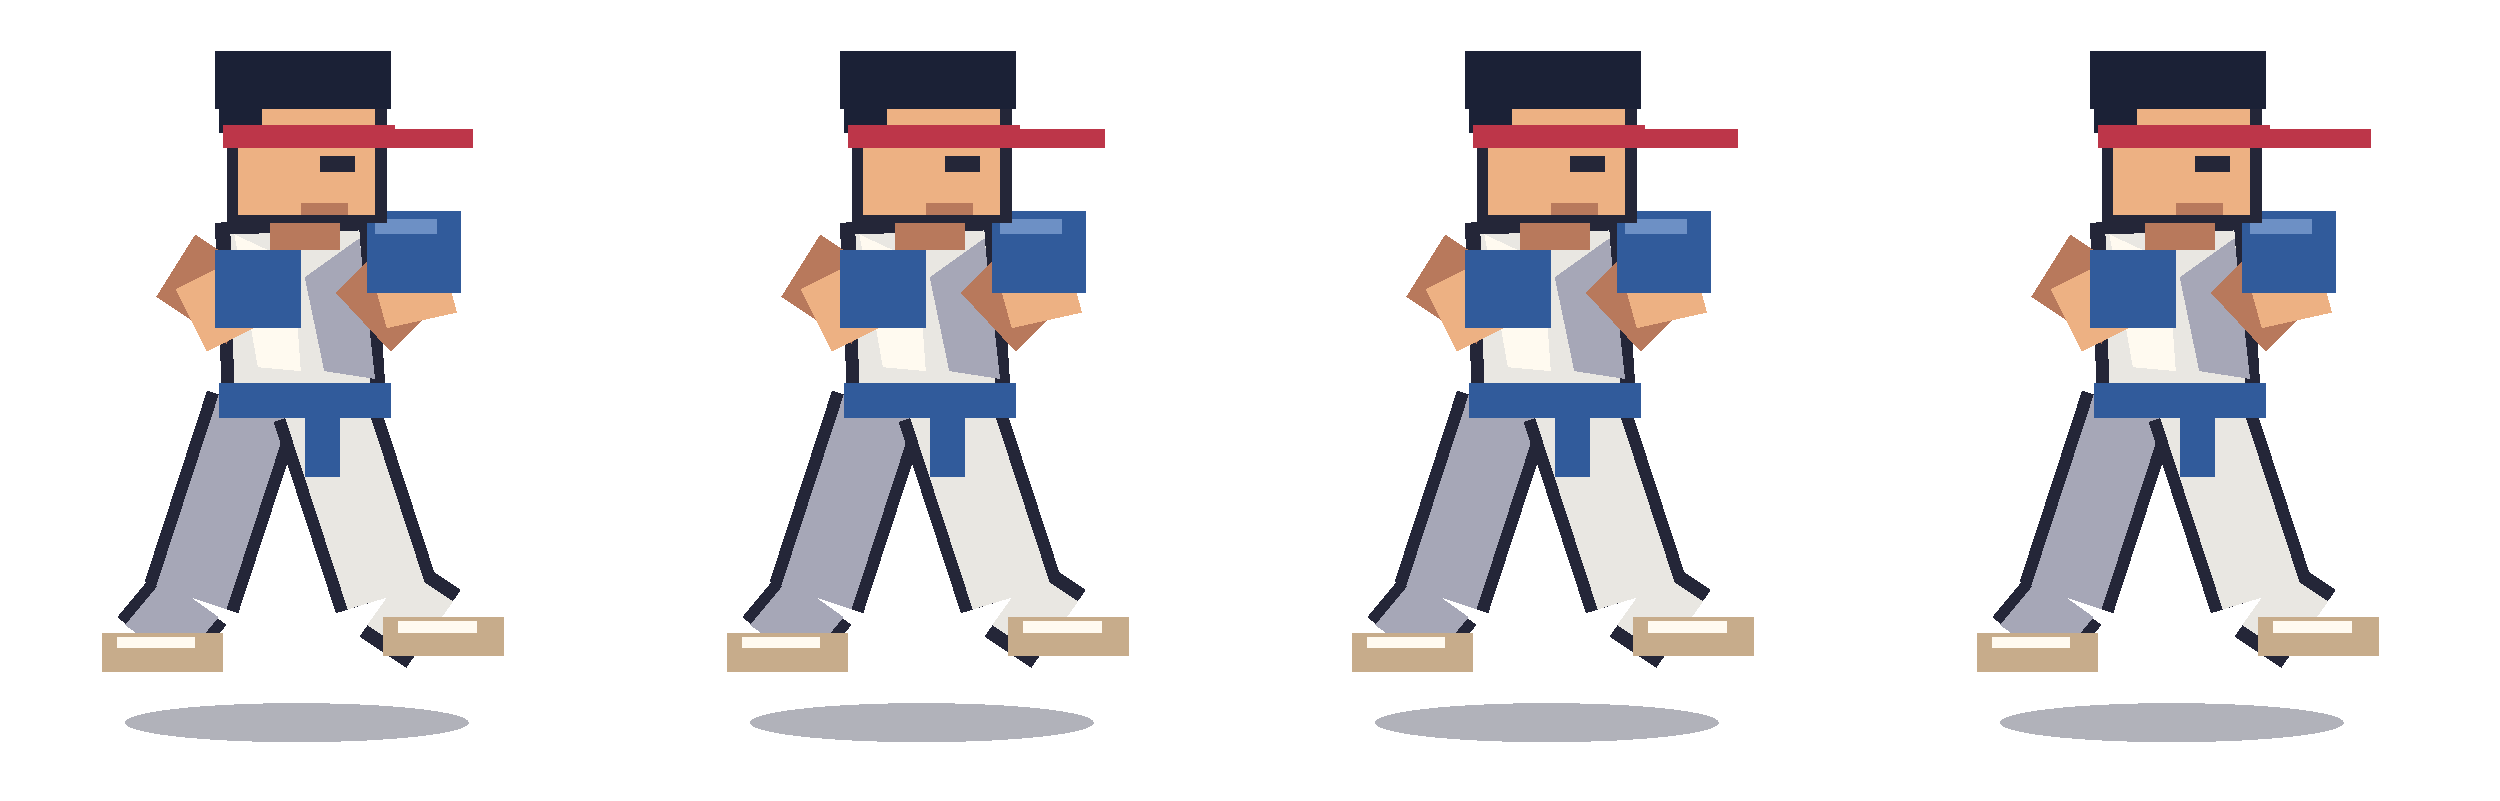
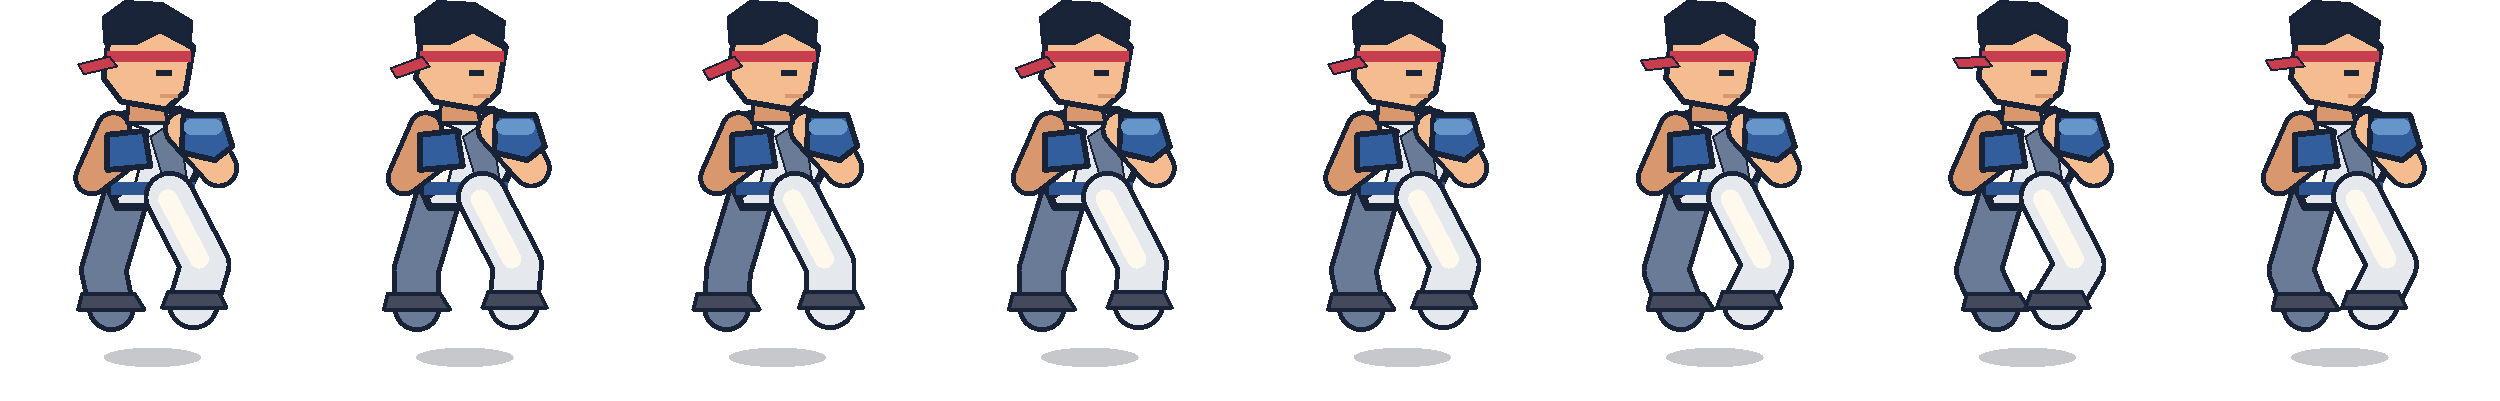
- <svg xmlns="http://www.w3.org/2000/svg" width="640" height="205" viewBox="0 0 640 205">
+ <svg xmlns="http://www.w3.org/2000/svg" width="1280" height="205" viewBox="0 0 1280 205">
  <g shape-rendering="crispEdges">
    <g transform="translate(0 0)">
-       <ellipse cx="76" cy="185" rx="44" ry="5" fill="#202238" opacity=".35" />
-       <polygon points="53,100 37,149 61,157 77,108" fill="#242638" />
-       <polygon points="40,146 30,158 48,172 58,160" fill="#242638" />
-       <polygon points="56,101 40,150 58,156 74,107" fill="#a6a7b7" />
-       <polygon points="42,148 32,160 46,170 56,158" fill="#a6a7b7" />
-       <rect x="26" y="162" width="31" height="10" fill="#c7ac8b" />
-       <rect x="30" y="163" width="20" height="3" fill="#fffaf0" />
-       <polygon points="70,108 86,157 112,149 96,100" fill="#242638" />
-       <polygon points="92,163 104,171 118,151 106,143" fill="#242638" />
-       <polygon points="73,107 89,156 109,150 93,101" fill="#e9e7e2" />
-       <polygon points="94,160 106,168 116,154 104,146" fill="#e9e7e2" />
-       <rect x="98" y="158" width="31" height="10" fill="#c7ac8b" />
-       <rect x="102" y="159" width="20" height="3" fill="#fffaf0" />
-       <polygon points="55,57 96,56 99,105 57,106" fill="#242638" />
-       <polygon points="59,60 92,59 95,100 60,101" fill="#e9e7e2" />
-       <polygon points="60,60 75,67 77,95 66,94" fill="#fffaf0" />
-       <polygon points="92,61 78,71 83,95 96,97" fill="#a6a7b7" />
-       <rect x="56" y="98" width="44" height="9" fill="#315b9b" />
-       <rect x="78" y="103" width="9" height="19" fill="#315b9b" />
-       <polygon points="50,60 40,76 58,88 68,72" fill="#b8795c" />
-       <polygon points="53,90 69,82 61,66 45,74" fill="#edb183" />
-       <rect x="55" y="64" width="22" height="20" fill="#315b9b" />
-       <polygon points="86,75 100,90 116,74 102,59" fill="#b8795c" />
-       <polygon points="117,80 112,62 94,66 99,84" fill="#edb183" />
-       <rect x="94" y="54" width="24" height="21" fill="#315b9b" />
-       <rect x="96" y="56" width="16" height="4" fill="#6d90c5" />
-       <rect x="69" y="51" width="18" height="13" fill="#b8795c" />
-       <rect x="58" y="18" width="41" height="39" fill="#242638" />
-       <rect x="61" y="21" width="35" height="34" fill="#edb183" />
-       <rect x="55" y="13" width="45" height="15" fill="#1b2136" />
-       <rect x="56" y="24" width="11" height="10" fill="#1b2136" />
-       <rect x="57" y="32" width="44" height="6" fill="#bd3649" />
-       <rect x="99" y="33" width="22" height="5" fill="#bd3649" />
-       <rect x="82" y="40" width="9" height="4" fill="#242638" />
-       <rect x="77" y="52" width="12" height="3" fill="#b8795c" />
+       <ellipse cx="78" cy="183" rx="25" ry="5" fill="#111728" opacity=".24" />
+       <path d="M 64,102 L 53,138.5 L 57,157.5" fill="none" stroke="#182337" stroke-width="25" stroke-linejoin="round" stroke-linecap="round" />
+       <path d="M 64,102 L 53,138.5 L 57,157.5" fill="none" stroke="#697b96" stroke-width="20" stroke-linejoin="round" stroke-linecap="round" />
+       <polygon points="42,150.5 69,150.5 74,158.5 40,158.5" fill="#44495c" stroke="#182337" stroke-width="2" stroke-linejoin="round" />
+       <polygon points="58,59 92,56 101,88 92,106 60,106 52,88" fill="#e5e9ed" stroke="#182337" stroke-width="4" stroke-linejoin="round" />
+       <polygon points="59,60 76,67 69,95 60,101" fill="#fff9ed" stroke="#182337" stroke-width="1.5" stroke-linejoin="round" />
+       <polygon points="91,61 77,70 84,93 97,100" fill="#697b96" stroke="#182337" stroke-width="1" stroke-linejoin="round" />
+       <rect x="57" y="93" width="43" height="7" fill="#2d5592" />
+       <polygon points="80,95 87,95 90,111 82,117" fill="#2d5592" stroke="#182337" stroke-width="1" stroke-linejoin="round" />
+       <path d="M 87,101 L 105,135.5 L 99,155.5" fill="none" stroke="#182337" stroke-width="27" stroke-linejoin="round" stroke-linecap="round" />
+       <path d="M 87,101 L 105,135.5 L 99,155.5" fill="none" stroke="#e5e9ed" stroke-width="22" stroke-linejoin="round" stroke-linecap="round" />
+       <path d="M 86,102 L 102,132.5" fill="none" stroke="#fff9ed" stroke-width="10" stroke-linejoin="round" stroke-linecap="round" />
+       <path d="M 86,102 L 102,132.5" fill="none" stroke="#fff9ed" stroke-width="5" stroke-linejoin="round" stroke-linecap="round" />
+       <polygon points="86,149.5 112,149.5 116,157.5 83,157.5" fill="#44495c" stroke="#182337" stroke-width="2" stroke-linejoin="round" />
+       <path d="M 58,66 L 47,91 L 64,78" fill="none" stroke="#182337" stroke-width="19" stroke-linejoin="round" stroke-linecap="round" />
+       <path d="M 58,66 L 47,91 L 64,78" fill="none" stroke="#d9976e" stroke-width="14" stroke-linejoin="round" stroke-linecap="round" />
+       <polygon points="55,69 74,67 77,85 55,87" fill="#335e9d" stroke="#182337" stroke-width="3" stroke-linejoin="round" />
+       <path d="M 94,66 L 112,86 L 103,70" fill="none" stroke="#182337" stroke-width="21" stroke-linejoin="round" stroke-linecap="round" />
+       <path d="M 94,66 L 112,86 L 103,70" fill="none" stroke="#f5bd8f" stroke-width="16" stroke-linejoin="round" stroke-linecap="round" />
+       <polygon points="94,59 114,59 119,75 110,82 93,78" fill="#335e9d" stroke="#182337" stroke-width="3" stroke-linejoin="round" />
+       <path d="M 98,65 L 110,65" fill="none" stroke="#6695c9" stroke-width="8" stroke-linejoin="round" stroke-linecap="round" />
+       <path d="M 98,65 L 110,65" fill="none" stroke="#6695c9" stroke-width="3" stroke-linejoin="round" stroke-linecap="round" />
+       <polygon points="66,49 83,49 86,63 65,63" fill="#d9976e" stroke="#182337" stroke-width="2" stroke-linejoin="round" />
+       <polygon points="56,17 90,14 99,24 95,47 85,56 62,52 53,40" fill="#f5bd8f" stroke="#182337" stroke-width="3" stroke-linejoin="round" />
+       <polygon points="54,22 53,9 64,1 83,2 98,11 97,24 82,16 70,22" fill="#192438" stroke="#182337" stroke-width="2" stroke-linejoin="round" />
+       <rect x="55" y="26" width="43" height="6" fill="#c83e4f" />
+       <polygon points="56,29 40,33 43,38 60,34" fill="#c83e4f" stroke="#182337" stroke-width="1" stroke-linejoin="round" />
+       <rect x="80" y="36" width="8" height="3" fill="#182337" />
+       <rect x="82" y="48" width="9" height="2" fill="#d9976e" />
    </g>
    <g transform="translate(160 0)">
-       <ellipse cx="76" cy="185" rx="44" ry="5" fill="#202238" opacity=".35" />
-       <polygon points="53,100 37,149 61,157 77,108" fill="#242638" />
-       <polygon points="40,146 30,158 48,172 58,160" fill="#242638" />
-       <polygon points="56,101 40,150 58,156 74,107" fill="#a6a7b7" />
-       <polygon points="42,148 32,160 46,170 56,158" fill="#a6a7b7" />
-       <rect x="26" y="162" width="31" height="10" fill="#c7ac8b" />
-       <rect x="30" y="163" width="20" height="3" fill="#fffaf0" />
-       <polygon points="70,108 86,157 112,149 96,100" fill="#242638" />
-       <polygon points="92,163 104,171 118,151 106,143" fill="#242638" />
-       <polygon points="73,107 89,156 109,150 93,101" fill="#e9e7e2" />
-       <polygon points="94,160 106,168 116,154 104,146" fill="#e9e7e2" />
-       <rect x="98" y="158" width="31" height="10" fill="#c7ac8b" />
-       <rect x="102" y="159" width="20" height="3" fill="#fffaf0" />
-       <polygon points="55,57 96,56 99,105 57,106" fill="#242638" />
-       <polygon points="59,60 92,59 95,100 60,101" fill="#e9e7e2" />
-       <polygon points="60,60 75,67 77,95 66,94" fill="#fffaf0" />
-       <polygon points="92,61 78,71 83,95 96,97" fill="#a6a7b7" />
-       <rect x="56" y="98" width="44" height="9" fill="#315b9b" />
-       <rect x="78" y="103" width="9" height="19" fill="#315b9b" />
-       <polygon points="50,60 40,76 58,88 68,72" fill="#b8795c" />
-       <polygon points="53,90 69,82 61,66 45,74" fill="#edb183" />
-       <rect x="55" y="64" width="22" height="20" fill="#315b9b" />
-       <polygon points="86,75 100,90 116,74 102,59" fill="#b8795c" />
-       <polygon points="117,80 112,62 94,66 99,84" fill="#edb183" />
-       <rect x="94" y="54" width="24" height="21" fill="#315b9b" />
-       <rect x="96" y="56" width="16" height="4" fill="#6d90c5" />
-       <rect x="69" y="51" width="18" height="13" fill="#b8795c" />
-       <rect x="58" y="18" width="41" height="39" fill="#242638" />
-       <rect x="61" y="21" width="35" height="34" fill="#edb183" />
-       <rect x="55" y="13" width="45" height="15" fill="#1b2136" />
-       <rect x="56" y="24" width="11" height="10" fill="#1b2136" />
-       <rect x="57" y="32" width="44" height="6" fill="#bd3649" />
-       <rect x="99" y="33" width="24" height="5" fill="#bd3649" />
-       <rect x="82" y="40" width="9" height="4" fill="#242638" />
-       <rect x="77" y="52" width="12" height="3" fill="#b8795c" />
+       <ellipse cx="78" cy="183" rx="25" ry="5" fill="#111728" opacity=".24" />
+       <path d="M 64,102 L 53,138.5 L 53.5,157.5" fill="none" stroke="#182337" stroke-width="25" stroke-linejoin="round" stroke-linecap="round" />
+       <path d="M 64,102 L 53,138.5 L 53.5,157.5" fill="none" stroke="#697b96" stroke-width="20" stroke-linejoin="round" stroke-linecap="round" />
+       <polygon points="38.5,150.5 65.5,150.5 70.5,158.5 36.5,158.5" fill="#44495c" stroke="#182337" stroke-width="2" stroke-linejoin="round" />
+       <polygon points="58,59 92,56 101,88 92,106 60,106 52,88" fill="#e5e9ed" stroke="#182337" stroke-width="4" stroke-linejoin="round" />
+       <polygon points="59,60 76,67 69,95 60,101" fill="#fff9ed" stroke="#182337" stroke-width="1.5" stroke-linejoin="round" />
+       <polygon points="91,61 77,70 84,93 97,100" fill="#697b96" stroke="#182337" stroke-width="1" stroke-linejoin="round" />
+       <rect x="57" y="93" width="43" height="7" fill="#2d5592" />
+       <polygon points="80,95 87,95 90,111 82,117" fill="#2d5592" stroke="#182337" stroke-width="1" stroke-linejoin="round" />
+       <path d="M 87,101 L 105,135.5 L 103,155.5" fill="none" stroke="#182337" stroke-width="27" stroke-linejoin="round" stroke-linecap="round" />
+       <path d="M 87,101 L 105,135.5 L 103,155.5" fill="none" stroke="#e5e9ed" stroke-width="22" stroke-linejoin="round" stroke-linecap="round" />
+       <path d="M 86,102 L 102,132.5" fill="none" stroke="#fff9ed" stroke-width="10" stroke-linejoin="round" stroke-linecap="round" />
+       <path d="M 86,102 L 102,132.5" fill="none" stroke="#fff9ed" stroke-width="5" stroke-linejoin="round" stroke-linecap="round" />
+       <polygon points="90,149.5 116,149.5 120,157.5 87,157.5" fill="#44495c" stroke="#182337" stroke-width="2" stroke-linejoin="round" />
+       <path d="M 58,66 L 47,91 L 64,78" fill="none" stroke="#182337" stroke-width="19" stroke-linejoin="round" stroke-linecap="round" />
+       <path d="M 58,66 L 47,91 L 64,78" fill="none" stroke="#d9976e" stroke-width="14" stroke-linejoin="round" stroke-linecap="round" />
+       <polygon points="55,69 74,67 77,85 55,87" fill="#335e9d" stroke="#182337" stroke-width="3" stroke-linejoin="round" />
+       <path d="M 94,66 L 112,86 L 103,70" fill="none" stroke="#182337" stroke-width="21" stroke-linejoin="round" stroke-linecap="round" />
+       <path d="M 94,66 L 112,86 L 103,70" fill="none" stroke="#f5bd8f" stroke-width="16" stroke-linejoin="round" stroke-linecap="round" />
+       <polygon points="94,59 114,59 119,75 110,82 93,78" fill="#335e9d" stroke="#182337" stroke-width="3" stroke-linejoin="round" />
+       <path d="M 98,65 L 110,65" fill="none" stroke="#6695c9" stroke-width="8" stroke-linejoin="round" stroke-linecap="round" />
+       <path d="M 98,65 L 110,65" fill="none" stroke="#6695c9" stroke-width="3" stroke-linejoin="round" stroke-linecap="round" />
+       <polygon points="66,49 83,49 86,63 65,63" fill="#d9976e" stroke="#182337" stroke-width="2" stroke-linejoin="round" />
+       <polygon points="56,17 90,14 99,24 95,47 85,56 62,52 53,40" fill="#f5bd8f" stroke="#182337" stroke-width="3" stroke-linejoin="round" />
+       <polygon points="54,22 53,9 64,1 83,2 98,11 97,24 82,16 70,22" fill="#192438" stroke="#182337" stroke-width="2" stroke-linejoin="round" />
+       <rect x="55" y="26" width="43" height="6" fill="#c83e4f" />
+       <polygon points="56,29 40,35 43,40 60,34" fill="#c83e4f" stroke="#182337" stroke-width="1" stroke-linejoin="round" />
+       <rect x="80" y="36" width="8" height="3" fill="#182337" />
+       <rect x="82" y="48" width="9" height="2" fill="#d9976e" />
    </g>
    <g transform="translate(320 0)">
-       <ellipse cx="76" cy="185" rx="44" ry="5" fill="#202238" opacity=".35" />
-       <polygon points="53,100 37,149 61,157 77,108" fill="#242638" />
-       <polygon points="40,146 30,158 48,172 58,160" fill="#242638" />
-       <polygon points="56,101 40,150 58,156 74,107" fill="#a6a7b7" />
-       <polygon points="42,148 32,160 46,170 56,158" fill="#a6a7b7" />
-       <rect x="26" y="162" width="31" height="10" fill="#c7ac8b" />
-       <rect x="30" y="163" width="20" height="3" fill="#fffaf0" />
-       <polygon points="70,108 86,157 112,149 96,100" fill="#242638" />
-       <polygon points="92,163 104,171 118,151 106,143" fill="#242638" />
-       <polygon points="73,107 89,156 109,150 93,101" fill="#e9e7e2" />
-       <polygon points="94,160 106,168 116,154 104,146" fill="#e9e7e2" />
-       <rect x="98" y="158" width="31" height="10" fill="#c7ac8b" />
-       <rect x="102" y="159" width="20" height="3" fill="#fffaf0" />
-       <polygon points="55,57 96,56 99,105 57,106" fill="#242638" />
-       <polygon points="59,60 92,59 95,100 60,101" fill="#e9e7e2" />
-       <polygon points="60,60 75,67 77,95 66,94" fill="#fffaf0" />
-       <polygon points="92,61 78,71 83,95 96,97" fill="#a6a7b7" />
-       <rect x="56" y="98" width="44" height="9" fill="#315b9b" />
-       <rect x="78" y="103" width="9" height="19" fill="#315b9b" />
-       <polygon points="50,60 40,76 58,88 68,72" fill="#b8795c" />
-       <polygon points="53,90 69,82 61,66 45,74" fill="#edb183" />
-       <rect x="55" y="64" width="22" height="20" fill="#315b9b" />
-       <polygon points="86,75 100,90 116,74 102,59" fill="#b8795c" />
-       <polygon points="117,80 112,62 94,66 99,84" fill="#edb183" />
-       <rect x="94" y="54" width="24" height="21" fill="#315b9b" />
-       <rect x="96" y="56" width="16" height="4" fill="#6d90c5" />
-       <rect x="69" y="51" width="18" height="13" fill="#b8795c" />
-       <rect x="58" y="18" width="41" height="39" fill="#242638" />
-       <rect x="61" y="21" width="35" height="34" fill="#edb183" />
-       <rect x="55" y="13" width="45" height="15" fill="#1b2136" />
-       <rect x="56" y="24" width="11" height="10" fill="#1b2136" />
-       <rect x="57" y="32" width="44" height="6" fill="#bd3649" />
-       <rect x="99" y="33" width="26" height="5" fill="#bd3649" />
-       <rect x="82" y="40" width="9" height="4" fill="#242638" />
-       <rect x="77" y="52" width="12" height="3" fill="#b8795c" />
+       <ellipse cx="78" cy="183" rx="25" ry="5" fill="#111728" opacity=".24" />
+       <path d="M 64,102 L 53,138.5 L 52,157.5" fill="none" stroke="#182337" stroke-width="25" stroke-linejoin="round" stroke-linecap="round" />
+       <path d="M 64,102 L 53,138.5 L 52,157.5" fill="none" stroke="#697b96" stroke-width="20" stroke-linejoin="round" stroke-linecap="round" />
+       <polygon points="37,150.5 64,150.5 69,158.5 35,158.5" fill="#44495c" stroke="#182337" stroke-width="2" stroke-linejoin="round" />
+       <polygon points="58,59 92,56 101,88 92,106 60,106 52,88" fill="#e5e9ed" stroke="#182337" stroke-width="4" stroke-linejoin="round" />
+       <polygon points="59,60 76,67 69,95 60,101" fill="#fff9ed" stroke="#182337" stroke-width="1.5" stroke-linejoin="round" />
+       <polygon points="91,61 77,70 84,93 97,100" fill="#697b96" stroke="#182337" stroke-width="1" stroke-linejoin="round" />
+       <rect x="57" y="93" width="43" height="7" fill="#2d5592" />
+       <polygon points="80,95 87,95 90,111 82,117" fill="#2d5592" stroke="#182337" stroke-width="1" stroke-linejoin="round" />
+       <path d="M 87,101 L 105,135.5 L 105,155.5" fill="none" stroke="#182337" stroke-width="27" stroke-linejoin="round" stroke-linecap="round" />
+       <path d="M 87,101 L 105,135.5 L 105,155.5" fill="none" stroke="#e5e9ed" stroke-width="22" stroke-linejoin="round" stroke-linecap="round" />
+       <path d="M 86,102 L 102,132.5" fill="none" stroke="#fff9ed" stroke-width="10" stroke-linejoin="round" stroke-linecap="round" />
+       <path d="M 86,102 L 102,132.5" fill="none" stroke="#fff9ed" stroke-width="5" stroke-linejoin="round" stroke-linecap="round" />
+       <polygon points="92,149.5 118,149.5 122,157.5 89,157.5" fill="#44495c" stroke="#182337" stroke-width="2" stroke-linejoin="round" />
+       <path d="M 58,66 L 47,91 L 64,78" fill="none" stroke="#182337" stroke-width="19" stroke-linejoin="round" stroke-linecap="round" />
+       <path d="M 58,66 L 47,91 L 64,78" fill="none" stroke="#d9976e" stroke-width="14" stroke-linejoin="round" stroke-linecap="round" />
+       <polygon points="55,69 74,67 77,85 55,87" fill="#335e9d" stroke="#182337" stroke-width="3" stroke-linejoin="round" />
+       <path d="M 94,66 L 112,86 L 103,70" fill="none" stroke="#182337" stroke-width="21" stroke-linejoin="round" stroke-linecap="round" />
+       <path d="M 94,66 L 112,86 L 103,70" fill="none" stroke="#f5bd8f" stroke-width="16" stroke-linejoin="round" stroke-linecap="round" />
+       <polygon points="94,59 114,59 119,75 110,82 93,78" fill="#335e9d" stroke="#182337" stroke-width="3" stroke-linejoin="round" />
+       <path d="M 98,65 L 110,65" fill="none" stroke="#6695c9" stroke-width="8" stroke-linejoin="round" stroke-linecap="round" />
+       <path d="M 98,65 L 110,65" fill="none" stroke="#6695c9" stroke-width="3" stroke-linejoin="round" stroke-linecap="round" />
+       <polygon points="66,49 83,49 86,63 65,63" fill="#d9976e" stroke="#182337" stroke-width="2" stroke-linejoin="round" />
+       <polygon points="56,17 90,14 99,24 95,47 85,56 62,52 53,40" fill="#f5bd8f" stroke="#182337" stroke-width="3" stroke-linejoin="round" />
+       <polygon points="54,22 53,9 64,1 83,2 98,11 97,24 82,16 70,22" fill="#192438" stroke="#182337" stroke-width="2" stroke-linejoin="round" />
+       <rect x="55" y="26" width="43" height="6" fill="#c83e4f" />
+       <polygon points="56,29 40,36 43,41 60,34" fill="#c83e4f" stroke="#182337" stroke-width="1" stroke-linejoin="round" />
+       <rect x="80" y="36" width="8" height="3" fill="#182337" />
+       <rect x="82" y="48" width="9" height="2" fill="#d9976e" />
    </g>
    <g transform="translate(480 0)">
-       <ellipse cx="76" cy="185" rx="44" ry="5" fill="#202238" opacity=".35" />
-       <polygon points="53,100 37,149 61,157 77,108" fill="#242638" />
-       <polygon points="40,146 30,158 48,172 58,160" fill="#242638" />
-       <polygon points="56,101 40,150 58,156 74,107" fill="#a6a7b7" />
-       <polygon points="42,148 32,160 46,170 56,158" fill="#a6a7b7" />
-       <rect x="26" y="162" width="31" height="10" fill="#c7ac8b" />
-       <rect x="30" y="163" width="20" height="3" fill="#fffaf0" />
-       <polygon points="70,108 86,157 112,149 96,100" fill="#242638" />
-       <polygon points="92,163 104,171 118,151 106,143" fill="#242638" />
-       <polygon points="73,107 89,156 109,150 93,101" fill="#e9e7e2" />
-       <polygon points="94,160 106,168 116,154 104,146" fill="#e9e7e2" />
-       <rect x="98" y="158" width="31" height="10" fill="#c7ac8b" />
-       <rect x="102" y="159" width="20" height="3" fill="#fffaf0" />
-       <polygon points="55,57 96,56 99,105 57,106" fill="#242638" />
-       <polygon points="59,60 92,59 95,100 60,101" fill="#e9e7e2" />
-       <polygon points="60,60 75,67 77,95 66,94" fill="#fffaf0" />
-       <polygon points="92,61 78,71 83,95 96,97" fill="#a6a7b7" />
-       <rect x="56" y="98" width="44" height="9" fill="#315b9b" />
-       <rect x="78" y="103" width="9" height="19" fill="#315b9b" />
-       <polygon points="50,60 40,76 58,88 68,72" fill="#b8795c" />
-       <polygon points="53,90 69,82 61,66 45,74" fill="#edb183" />
-       <rect x="55" y="64" width="22" height="20" fill="#315b9b" />
-       <polygon points="86,75 100,90 116,74 102,59" fill="#b8795c" />
-       <polygon points="117,80 112,62 94,66 99,84" fill="#edb183" />
-       <rect x="94" y="54" width="24" height="21" fill="#315b9b" />
-       <rect x="96" y="56" width="16" height="4" fill="#6d90c5" />
-       <rect x="69" y="51" width="18" height="13" fill="#b8795c" />
-       <rect x="58" y="18" width="41" height="39" fill="#242638" />
-       <rect x="61" y="21" width="35" height="34" fill="#edb183" />
-       <rect x="55" y="13" width="45" height="15" fill="#1b2136" />
-       <rect x="56" y="24" width="11" height="10" fill="#1b2136" />
-       <rect x="57" y="32" width="44" height="6" fill="#bd3649" />
-       <rect x="99" y="33" width="28" height="5" fill="#bd3649" />
-       <rect x="82" y="40" width="9" height="4" fill="#242638" />
-       <rect x="77" y="52" width="12" height="3" fill="#b8795c" />
+       <ellipse cx="78" cy="183" rx="25" ry="5" fill="#111728" opacity=".24" />
+       <path d="M 64,102 L 53,138.5 L 53.5,157.5" fill="none" stroke="#182337" stroke-width="25" stroke-linejoin="round" stroke-linecap="round" />
+       <path d="M 64,102 L 53,138.5 L 53.5,157.5" fill="none" stroke="#697b96" stroke-width="20" stroke-linejoin="round" stroke-linecap="round" />
+       <polygon points="38.5,150.5 65.5,150.5 70.5,158.5 36.5,158.5" fill="#44495c" stroke="#182337" stroke-width="2" stroke-linejoin="round" />
+       <polygon points="58,59 92,56 101,88 92,106 60,106 52,88" fill="#e5e9ed" stroke="#182337" stroke-width="4" stroke-linejoin="round" />
+       <polygon points="59,60 76,67 69,95 60,101" fill="#fff9ed" stroke="#182337" stroke-width="1.5" stroke-linejoin="round" />
+       <polygon points="91,61 77,70 84,93 97,100" fill="#697b96" stroke="#182337" stroke-width="1" stroke-linejoin="round" />
+       <rect x="57" y="93" width="43" height="7" fill="#2d5592" />
+       <polygon points="80,95 87,95 90,111 82,117" fill="#2d5592" stroke="#182337" stroke-width="1" stroke-linejoin="round" />
+       <path d="M 87,101 L 105,135.5 L 103,155.5" fill="none" stroke="#182337" stroke-width="27" stroke-linejoin="round" stroke-linecap="round" />
+       <path d="M 87,101 L 105,135.5 L 103,155.5" fill="none" stroke="#e5e9ed" stroke-width="22" stroke-linejoin="round" stroke-linecap="round" />
+       <path d="M 86,102 L 102,132.5" fill="none" stroke="#fff9ed" stroke-width="10" stroke-linejoin="round" stroke-linecap="round" />
+       <path d="M 86,102 L 102,132.5" fill="none" stroke="#fff9ed" stroke-width="5" stroke-linejoin="round" stroke-linecap="round" />
+       <polygon points="90,149.5 116,149.5 120,157.5 87,157.5" fill="#44495c" stroke="#182337" stroke-width="2" stroke-linejoin="round" />
+       <path d="M 58,66 L 47,91 L 64,78" fill="none" stroke="#182337" stroke-width="19" stroke-linejoin="round" stroke-linecap="round" />
+       <path d="M 58,66 L 47,91 L 64,78" fill="none" stroke="#d9976e" stroke-width="14" stroke-linejoin="round" stroke-linecap="round" />
+       <polygon points="55,69 74,67 77,85 55,87" fill="#335e9d" stroke="#182337" stroke-width="3" stroke-linejoin="round" />
+       <path d="M 94,66 L 112,86 L 103,70" fill="none" stroke="#182337" stroke-width="21" stroke-linejoin="round" stroke-linecap="round" />
+       <path d="M 94,66 L 112,86 L 103,70" fill="none" stroke="#f5bd8f" stroke-width="16" stroke-linejoin="round" stroke-linecap="round" />
+       <polygon points="94,59 114,59 119,75 110,82 93,78" fill="#335e9d" stroke="#182337" stroke-width="3" stroke-linejoin="round" />
+       <path d="M 98,65 L 110,65" fill="none" stroke="#6695c9" stroke-width="8" stroke-linejoin="round" stroke-linecap="round" />
+       <path d="M 98,65 L 110,65" fill="none" stroke="#6695c9" stroke-width="3" stroke-linejoin="round" stroke-linecap="round" />
+       <polygon points="66,49 83,49 86,63 65,63" fill="#d9976e" stroke="#182337" stroke-width="2" stroke-linejoin="round" />
+       <polygon points="56,17 90,14 99,24 95,47 85,56 62,52 53,40" fill="#f5bd8f" stroke="#182337" stroke-width="3" stroke-linejoin="round" />
+       <polygon points="54,22 53,9 64,1 83,2 98,11 97,24 82,16 70,22" fill="#192438" stroke="#182337" stroke-width="2" stroke-linejoin="round" />
+       <rect x="55" y="26" width="43" height="6" fill="#c83e4f" />
+       <polygon points="56,29 40,35 43,40 60,34" fill="#c83e4f" stroke="#182337" stroke-width="1" stroke-linejoin="round" />
+       <rect x="80" y="36" width="8" height="3" fill="#182337" />
+       <rect x="82" y="48" width="9" height="2" fill="#d9976e" />
+     </g>
+     <g transform="translate(640 0)">
+       <ellipse cx="78" cy="183" rx="25" ry="5" fill="#111728" opacity=".24" />
+       <path d="M 64,102 L 53,138.5 L 57,157.5" fill="none" stroke="#182337" stroke-width="25" stroke-linejoin="round" stroke-linecap="round" />
+       <path d="M 64,102 L 53,138.5 L 57,157.5" fill="none" stroke="#697b96" stroke-width="20" stroke-linejoin="round" stroke-linecap="round" />
+       <polygon points="42,150.5 69,150.5 74,158.5 40,158.5" fill="#44495c" stroke="#182337" stroke-width="2" stroke-linejoin="round" />
+       <polygon points="58,59 92,56 101,88 92,106 60,106 52,88" fill="#e5e9ed" stroke="#182337" stroke-width="4" stroke-linejoin="round" />
+       <polygon points="59,60 76,67 69,95 60,101" fill="#fff9ed" stroke="#182337" stroke-width="1.5" stroke-linejoin="round" />
+       <polygon points="91,61 77,70 84,93 97,100" fill="#697b96" stroke="#182337" stroke-width="1" stroke-linejoin="round" />
+       <rect x="57" y="93" width="43" height="7" fill="#2d5592" />
+       <polygon points="80,95 87,95 90,111 82,117" fill="#2d5592" stroke="#182337" stroke-width="1" stroke-linejoin="round" />
+       <path d="M 87,101 L 105,135.5 L 99,155.5" fill="none" stroke="#182337" stroke-width="27" stroke-linejoin="round" stroke-linecap="round" />
+       <path d="M 87,101 L 105,135.5 L 99,155.5" fill="none" stroke="#e5e9ed" stroke-width="22" stroke-linejoin="round" stroke-linecap="round" />
+       <path d="M 86,102 L 102,132.5" fill="none" stroke="#fff9ed" stroke-width="10" stroke-linejoin="round" stroke-linecap="round" />
+       <path d="M 86,102 L 102,132.5" fill="none" stroke="#fff9ed" stroke-width="5" stroke-linejoin="round" stroke-linecap="round" />
+       <polygon points="86,149.5 112,149.5 116,157.5 83,157.5" fill="#44495c" stroke="#182337" stroke-width="2" stroke-linejoin="round" />
+       <path d="M 58,66 L 47,91 L 64,78" fill="none" stroke="#182337" stroke-width="19" stroke-linejoin="round" stroke-linecap="round" />
+       <path d="M 58,66 L 47,91 L 64,78" fill="none" stroke="#d9976e" stroke-width="14" stroke-linejoin="round" stroke-linecap="round" />
+       <polygon points="55,69 74,67 77,85 55,87" fill="#335e9d" stroke="#182337" stroke-width="3" stroke-linejoin="round" />
+       <path d="M 94,66 L 112,86 L 103,70" fill="none" stroke="#182337" stroke-width="21" stroke-linejoin="round" stroke-linecap="round" />
+       <path d="M 94,66 L 112,86 L 103,70" fill="none" stroke="#f5bd8f" stroke-width="16" stroke-linejoin="round" stroke-linecap="round" />
+       <polygon points="94,59 114,59 119,75 110,82 93,78" fill="#335e9d" stroke="#182337" stroke-width="3" stroke-linejoin="round" />
+       <path d="M 98,65 L 110,65" fill="none" stroke="#6695c9" stroke-width="8" stroke-linejoin="round" stroke-linecap="round" />
+       <path d="M 98,65 L 110,65" fill="none" stroke="#6695c9" stroke-width="3" stroke-linejoin="round" stroke-linecap="round" />
+       <polygon points="66,49 83,49 86,63 65,63" fill="#d9976e" stroke="#182337" stroke-width="2" stroke-linejoin="round" />
+       <polygon points="56,17 90,14 99,24 95,47 85,56 62,52 53,40" fill="#f5bd8f" stroke="#182337" stroke-width="3" stroke-linejoin="round" />
+       <polygon points="54,22 53,9 64,1 83,2 98,11 97,24 82,16 70,22" fill="#192438" stroke="#182337" stroke-width="2" stroke-linejoin="round" />
+       <rect x="55" y="26" width="43" height="6" fill="#c83e4f" />
+       <polygon points="56,29 40,33 43,38 60,34" fill="#c83e4f" stroke="#182337" stroke-width="1" stroke-linejoin="round" />
+       <rect x="80" y="36" width="8" height="3" fill="#182337" />
+       <rect x="82" y="48" width="9" height="2" fill="#d9976e" />
+     </g>
+     <g transform="translate(800 0)">
+       <ellipse cx="78" cy="183" rx="25" ry="5" fill="#111728" opacity=".24" />
+       <path d="M 64,102 L 53,138.5 L 60.5,157.5" fill="none" stroke="#182337" stroke-width="25" stroke-linejoin="round" stroke-linecap="round" />
+       <path d="M 64,102 L 53,138.5 L 60.5,157.5" fill="none" stroke="#697b96" stroke-width="20" stroke-linejoin="round" stroke-linecap="round" />
+       <polygon points="45.5,150.5 72.5,150.5 77.5,158.5 43.5,158.5" fill="#44495c" stroke="#182337" stroke-width="2" stroke-linejoin="round" />
+       <polygon points="58,59 92,56 101,88 92,106 60,106 52,88" fill="#e5e9ed" stroke="#182337" stroke-width="4" stroke-linejoin="round" />
+       <polygon points="59,60 76,67 69,95 60,101" fill="#fff9ed" stroke="#182337" stroke-width="1.5" stroke-linejoin="round" />
+       <polygon points="91,61 77,70 84,93 97,100" fill="#697b96" stroke="#182337" stroke-width="1" stroke-linejoin="round" />
+       <rect x="57" y="93" width="43" height="7" fill="#2d5592" />
+       <polygon points="80,95 87,95 90,111 82,117" fill="#2d5592" stroke="#182337" stroke-width="1" stroke-linejoin="round" />
+       <path d="M 87,101 L 105,135.5 L 95,155.5" fill="none" stroke="#182337" stroke-width="27" stroke-linejoin="round" stroke-linecap="round" />
+       <path d="M 87,101 L 105,135.5 L 95,155.5" fill="none" stroke="#e5e9ed" stroke-width="22" stroke-linejoin="round" stroke-linecap="round" />
+       <path d="M 86,102 L 102,132.5" fill="none" stroke="#fff9ed" stroke-width="10" stroke-linejoin="round" stroke-linecap="round" />
+       <path d="M 86,102 L 102,132.5" fill="none" stroke="#fff9ed" stroke-width="5" stroke-linejoin="round" stroke-linecap="round" />
+       <polygon points="82,149.5 108,149.5 112,157.5 79,157.5" fill="#44495c" stroke="#182337" stroke-width="2" stroke-linejoin="round" />
+       <path d="M 58,66 L 47,91 L 64,78" fill="none" stroke="#182337" stroke-width="19" stroke-linejoin="round" stroke-linecap="round" />
+       <path d="M 58,66 L 47,91 L 64,78" fill="none" stroke="#d9976e" stroke-width="14" stroke-linejoin="round" stroke-linecap="round" />
+       <polygon points="55,69 74,67 77,85 55,87" fill="#335e9d" stroke="#182337" stroke-width="3" stroke-linejoin="round" />
+       <path d="M 94,66 L 112,86 L 103,70" fill="none" stroke="#182337" stroke-width="21" stroke-linejoin="round" stroke-linecap="round" />
+       <path d="M 94,66 L 112,86 L 103,70" fill="none" stroke="#f5bd8f" stroke-width="16" stroke-linejoin="round" stroke-linecap="round" />
+       <polygon points="94,59 114,59 119,75 110,82 93,78" fill="#335e9d" stroke="#182337" stroke-width="3" stroke-linejoin="round" />
+       <path d="M 98,65 L 110,65" fill="none" stroke="#6695c9" stroke-width="8" stroke-linejoin="round" stroke-linecap="round" />
+       <path d="M 98,65 L 110,65" fill="none" stroke="#6695c9" stroke-width="3" stroke-linejoin="round" stroke-linecap="round" />
+       <polygon points="66,49 83,49 86,63 65,63" fill="#d9976e" stroke="#182337" stroke-width="2" stroke-linejoin="round" />
+       <polygon points="56,17 90,14 99,24 95,47 85,56 62,52 53,40" fill="#f5bd8f" stroke="#182337" stroke-width="3" stroke-linejoin="round" />
+       <polygon points="54,22 53,9 64,1 83,2 98,11 97,24 82,16 70,22" fill="#192438" stroke="#182337" stroke-width="2" stroke-linejoin="round" />
+       <rect x="55" y="26" width="43" height="6" fill="#c83e4f" />
+       <polygon points="56,29 40,31 43,36 60,34" fill="#c83e4f" stroke="#182337" stroke-width="1" stroke-linejoin="round" />
+       <rect x="80" y="36" width="8" height="3" fill="#182337" />
+       <rect x="82" y="48" width="9" height="2" fill="#d9976e" />
+     </g>
+     <g transform="translate(960 0)">
+       <ellipse cx="78" cy="183" rx="25" ry="5" fill="#111728" opacity=".24" />
+       <path d="M 64,102 L 53,138.5 L 62,157.5" fill="none" stroke="#182337" stroke-width="25" stroke-linejoin="round" stroke-linecap="round" />
+       <path d="M 64,102 L 53,138.5 L 62,157.5" fill="none" stroke="#697b96" stroke-width="20" stroke-linejoin="round" stroke-linecap="round" />
+       <polygon points="47,150.5 74,150.5 79,158.5 45,158.5" fill="#44495c" stroke="#182337" stroke-width="2" stroke-linejoin="round" />
+       <polygon points="58,59 92,56 101,88 92,106 60,106 52,88" fill="#e5e9ed" stroke="#182337" stroke-width="4" stroke-linejoin="round" />
+       <polygon points="59,60 76,67 69,95 60,101" fill="#fff9ed" stroke="#182337" stroke-width="1.5" stroke-linejoin="round" />
+       <polygon points="91,61 77,70 84,93 97,100" fill="#697b96" stroke="#182337" stroke-width="1" stroke-linejoin="round" />
+       <rect x="57" y="93" width="43" height="7" fill="#2d5592" />
+       <polygon points="80,95 87,95 90,111 82,117" fill="#2d5592" stroke="#182337" stroke-width="1" stroke-linejoin="round" />
+       <path d="M 87,101 L 105,135.5 L 93,155.5" fill="none" stroke="#182337" stroke-width="27" stroke-linejoin="round" stroke-linecap="round" />
+       <path d="M 87,101 L 105,135.5 L 93,155.5" fill="none" stroke="#e5e9ed" stroke-width="22" stroke-linejoin="round" stroke-linecap="round" />
+       <path d="M 86,102 L 102,132.5" fill="none" stroke="#fff9ed" stroke-width="10" stroke-linejoin="round" stroke-linecap="round" />
+       <path d="M 86,102 L 102,132.5" fill="none" stroke="#fff9ed" stroke-width="5" stroke-linejoin="round" stroke-linecap="round" />
+       <polygon points="80,149.5 106,149.5 110,157.5 77,157.5" fill="#44495c" stroke="#182337" stroke-width="2" stroke-linejoin="round" />
+       <path d="M 58,66 L 47,91 L 64,78" fill="none" stroke="#182337" stroke-width="19" stroke-linejoin="round" stroke-linecap="round" />
+       <path d="M 58,66 L 47,91 L 64,78" fill="none" stroke="#d9976e" stroke-width="14" stroke-linejoin="round" stroke-linecap="round" />
+       <polygon points="55,69 74,67 77,85 55,87" fill="#335e9d" stroke="#182337" stroke-width="3" stroke-linejoin="round" />
+       <path d="M 94,66 L 112,86 L 103,70" fill="none" stroke="#182337" stroke-width="21" stroke-linejoin="round" stroke-linecap="round" />
+       <path d="M 94,66 L 112,86 L 103,70" fill="none" stroke="#f5bd8f" stroke-width="16" stroke-linejoin="round" stroke-linecap="round" />
+       <polygon points="94,59 114,59 119,75 110,82 93,78" fill="#335e9d" stroke="#182337" stroke-width="3" stroke-linejoin="round" />
+       <path d="M 98,65 L 110,65" fill="none" stroke="#6695c9" stroke-width="8" stroke-linejoin="round" stroke-linecap="round" />
+       <path d="M 98,65 L 110,65" fill="none" stroke="#6695c9" stroke-width="3" stroke-linejoin="round" stroke-linecap="round" />
+       <polygon points="66,49 83,49 86,63 65,63" fill="#d9976e" stroke="#182337" stroke-width="2" stroke-linejoin="round" />
+       <polygon points="56,17 90,14 99,24 95,47 85,56 62,52 53,40" fill="#f5bd8f" stroke="#182337" stroke-width="3" stroke-linejoin="round" />
+       <polygon points="54,22 53,9 64,1 83,2 98,11 97,24 82,16 70,22" fill="#192438" stroke="#182337" stroke-width="2" stroke-linejoin="round" />
+       <rect x="55" y="26" width="43" height="6" fill="#c83e4f" />
+       <polygon points="56,29 40,30 43,35 60,34" fill="#c83e4f" stroke="#182337" stroke-width="1" stroke-linejoin="round" />
+       <rect x="80" y="36" width="8" height="3" fill="#182337" />
+       <rect x="82" y="48" width="9" height="2" fill="#d9976e" />
+     </g>
+     <g transform="translate(1120 0)">
+       <ellipse cx="78" cy="183" rx="25" ry="5" fill="#111728" opacity=".24" />
+       <path d="M 64,102 L 53,138.5 L 60.5,157.5" fill="none" stroke="#182337" stroke-width="25" stroke-linejoin="round" stroke-linecap="round" />
+       <path d="M 64,102 L 53,138.5 L 60.5,157.5" fill="none" stroke="#697b96" stroke-width="20" stroke-linejoin="round" stroke-linecap="round" />
+       <polygon points="45.5,150.5 72.5,150.5 77.5,158.5 43.5,158.5" fill="#44495c" stroke="#182337" stroke-width="2" stroke-linejoin="round" />
+       <polygon points="58,59 92,56 101,88 92,106 60,106 52,88" fill="#e5e9ed" stroke="#182337" stroke-width="4" stroke-linejoin="round" />
+       <polygon points="59,60 76,67 69,95 60,101" fill="#fff9ed" stroke="#182337" stroke-width="1.5" stroke-linejoin="round" />
+       <polygon points="91,61 77,70 84,93 97,100" fill="#697b96" stroke="#182337" stroke-width="1" stroke-linejoin="round" />
+       <rect x="57" y="93" width="43" height="7" fill="#2d5592" />
+       <polygon points="80,95 87,95 90,111 82,117" fill="#2d5592" stroke="#182337" stroke-width="1" stroke-linejoin="round" />
+       <path d="M 87,101 L 105,135.5 L 95,155.5" fill="none" stroke="#182337" stroke-width="27" stroke-linejoin="round" stroke-linecap="round" />
+       <path d="M 87,101 L 105,135.5 L 95,155.5" fill="none" stroke="#e5e9ed" stroke-width="22" stroke-linejoin="round" stroke-linecap="round" />
+       <path d="M 86,102 L 102,132.5" fill="none" stroke="#fff9ed" stroke-width="10" stroke-linejoin="round" stroke-linecap="round" />
+       <path d="M 86,102 L 102,132.5" fill="none" stroke="#fff9ed" stroke-width="5" stroke-linejoin="round" stroke-linecap="round" />
+       <polygon points="82,149.5 108,149.5 112,157.5 79,157.5" fill="#44495c" stroke="#182337" stroke-width="2" stroke-linejoin="round" />
+       <path d="M 58,66 L 47,91 L 64,78" fill="none" stroke="#182337" stroke-width="19" stroke-linejoin="round" stroke-linecap="round" />
+       <path d="M 58,66 L 47,91 L 64,78" fill="none" stroke="#d9976e" stroke-width="14" stroke-linejoin="round" stroke-linecap="round" />
+       <polygon points="55,69 74,67 77,85 55,87" fill="#335e9d" stroke="#182337" stroke-width="3" stroke-linejoin="round" />
+       <path d="M 94,66 L 112,86 L 103,70" fill="none" stroke="#182337" stroke-width="21" stroke-linejoin="round" stroke-linecap="round" />
+       <path d="M 94,66 L 112,86 L 103,70" fill="none" stroke="#f5bd8f" stroke-width="16" stroke-linejoin="round" stroke-linecap="round" />
+       <polygon points="94,59 114,59 119,75 110,82 93,78" fill="#335e9d" stroke="#182337" stroke-width="3" stroke-linejoin="round" />
+       <path d="M 98,65 L 110,65" fill="none" stroke="#6695c9" stroke-width="8" stroke-linejoin="round" stroke-linecap="round" />
+       <path d="M 98,65 L 110,65" fill="none" stroke="#6695c9" stroke-width="3" stroke-linejoin="round" stroke-linecap="round" />
+       <polygon points="66,49 83,49 86,63 65,63" fill="#d9976e" stroke="#182337" stroke-width="2" stroke-linejoin="round" />
+       <polygon points="56,17 90,14 99,24 95,47 85,56 62,52 53,40" fill="#f5bd8f" stroke="#182337" stroke-width="3" stroke-linejoin="round" />
+       <polygon points="54,22 53,9 64,1 83,2 98,11 97,24 82,16 70,22" fill="#192438" stroke="#182337" stroke-width="2" stroke-linejoin="round" />
+       <rect x="55" y="26" width="43" height="6" fill="#c83e4f" />
+       <polygon points="56,29 40,31 43,36 60,34" fill="#c83e4f" stroke="#182337" stroke-width="1" stroke-linejoin="round" />
+       <rect x="80" y="36" width="8" height="3" fill="#182337" />
+       <rect x="82" y="48" width="9" height="2" fill="#d9976e" />
    </g>
  </g>
</svg>
